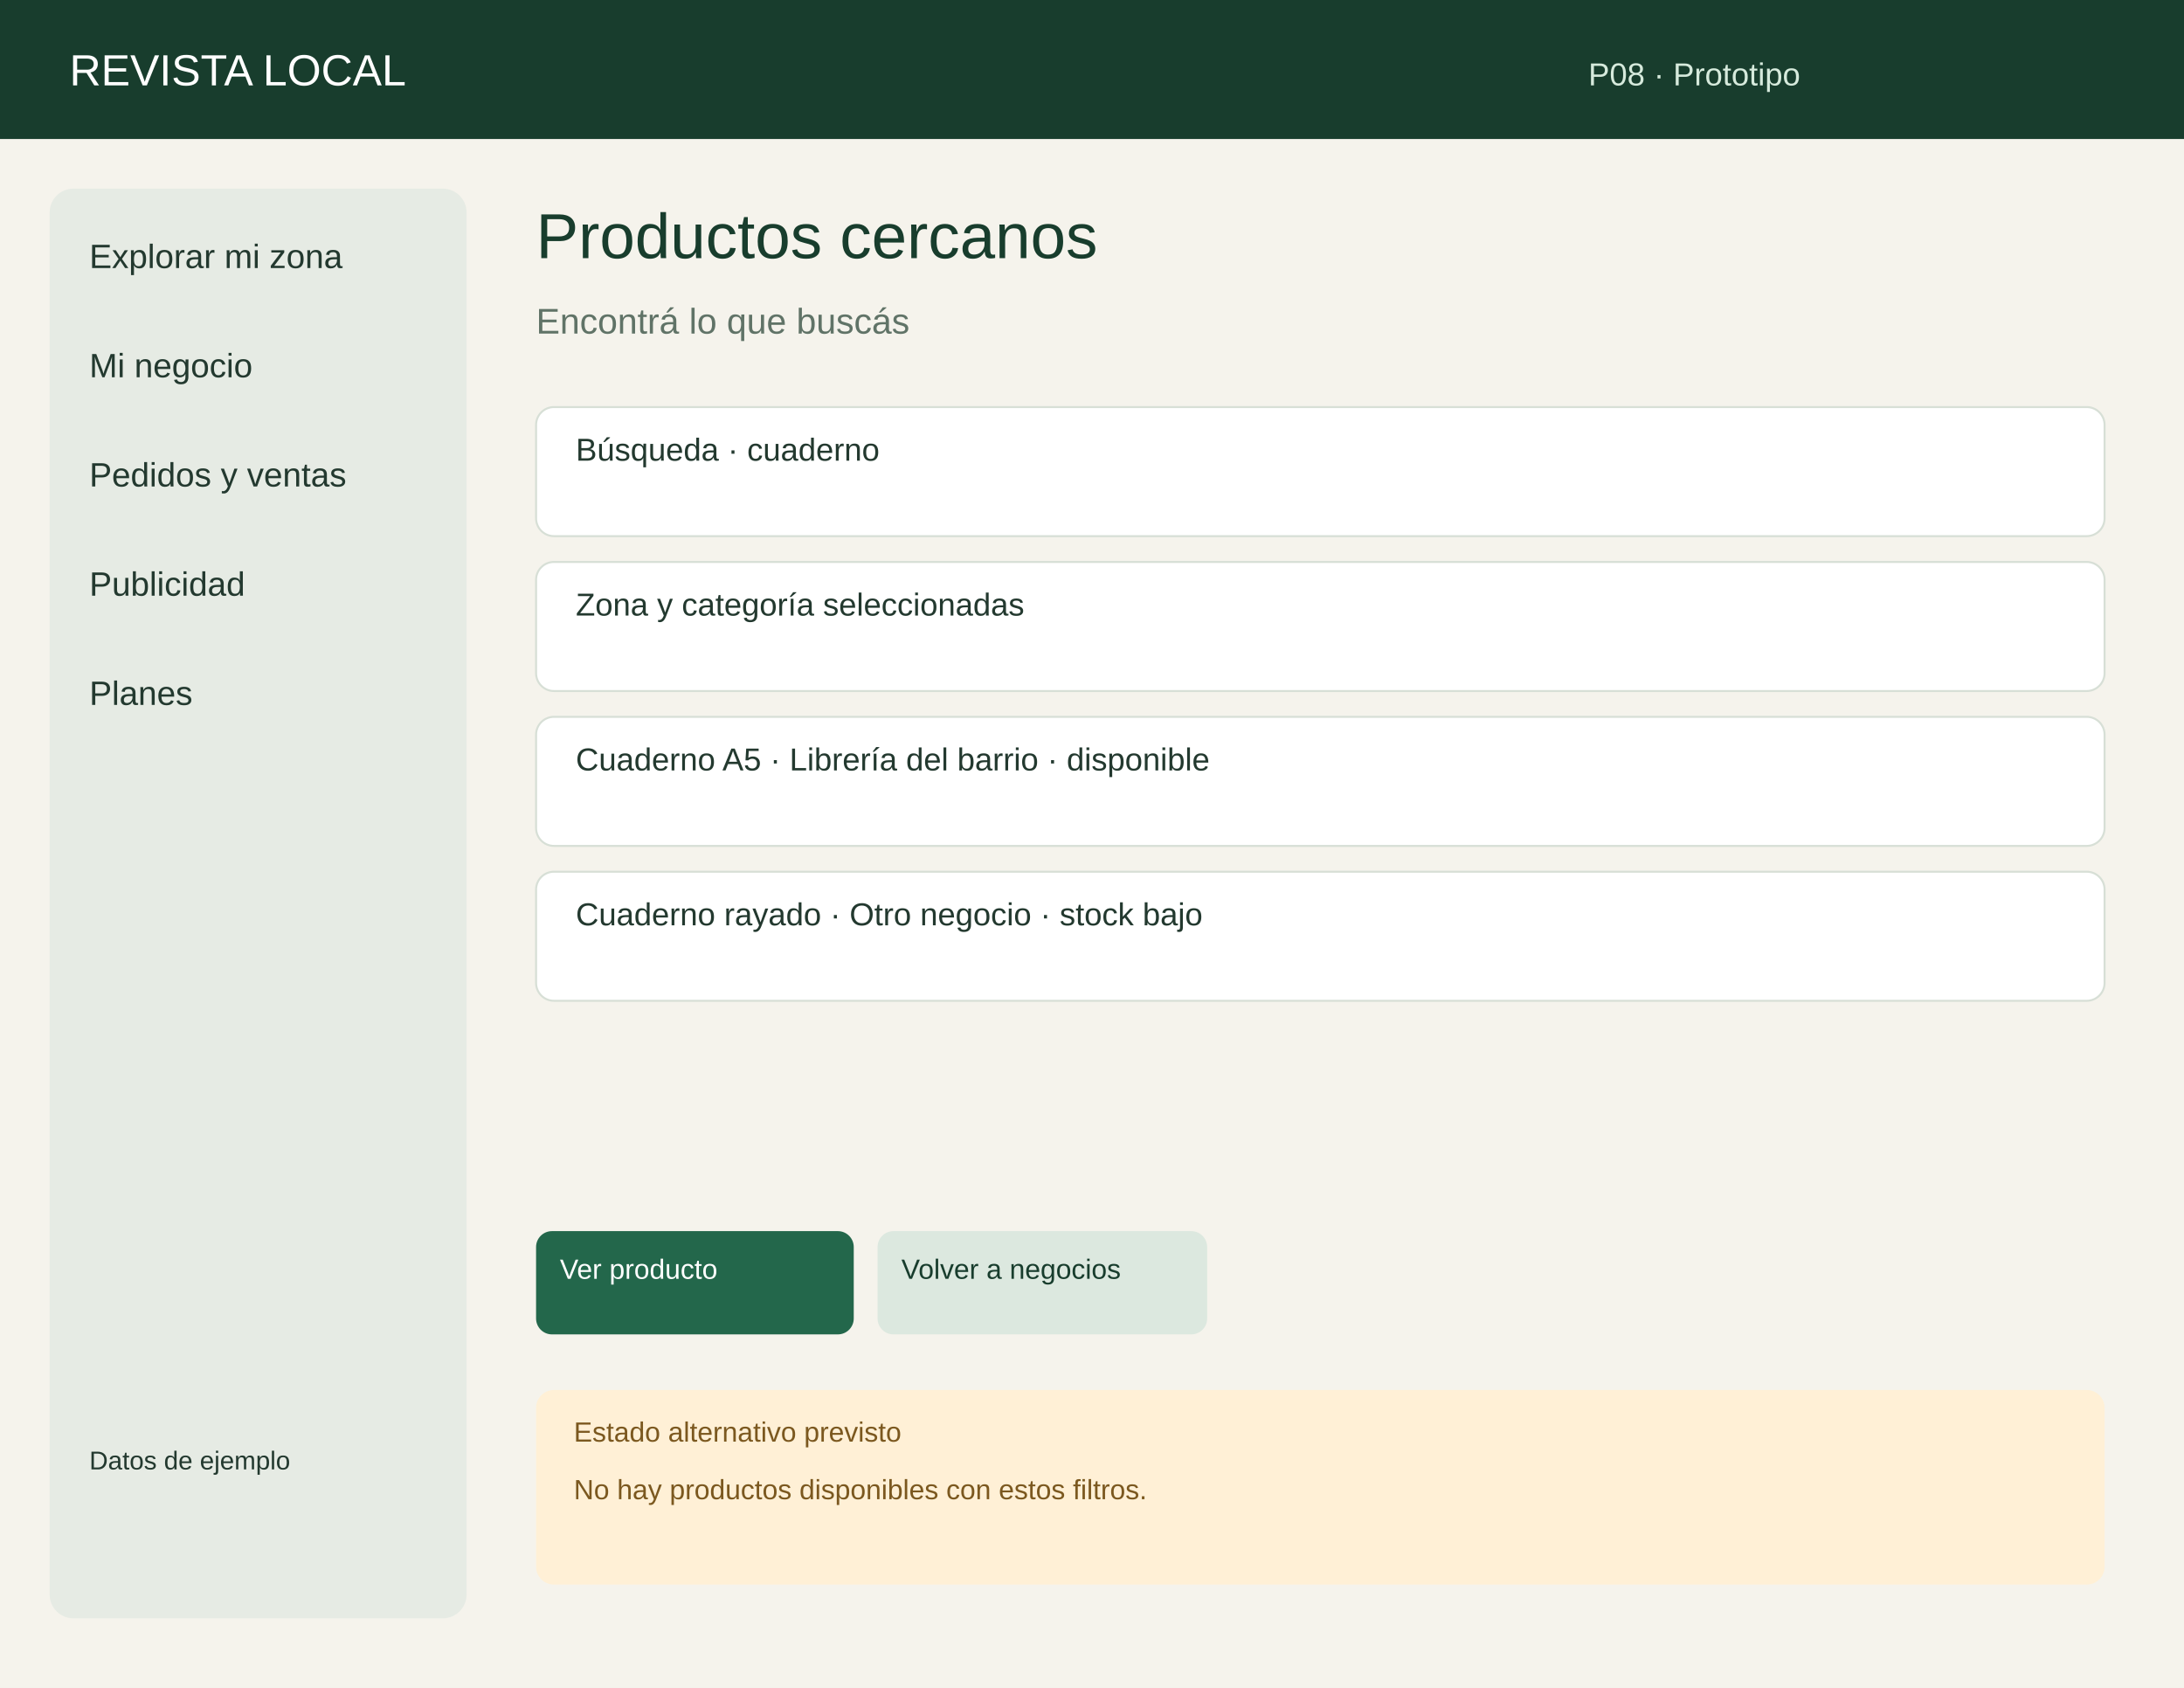
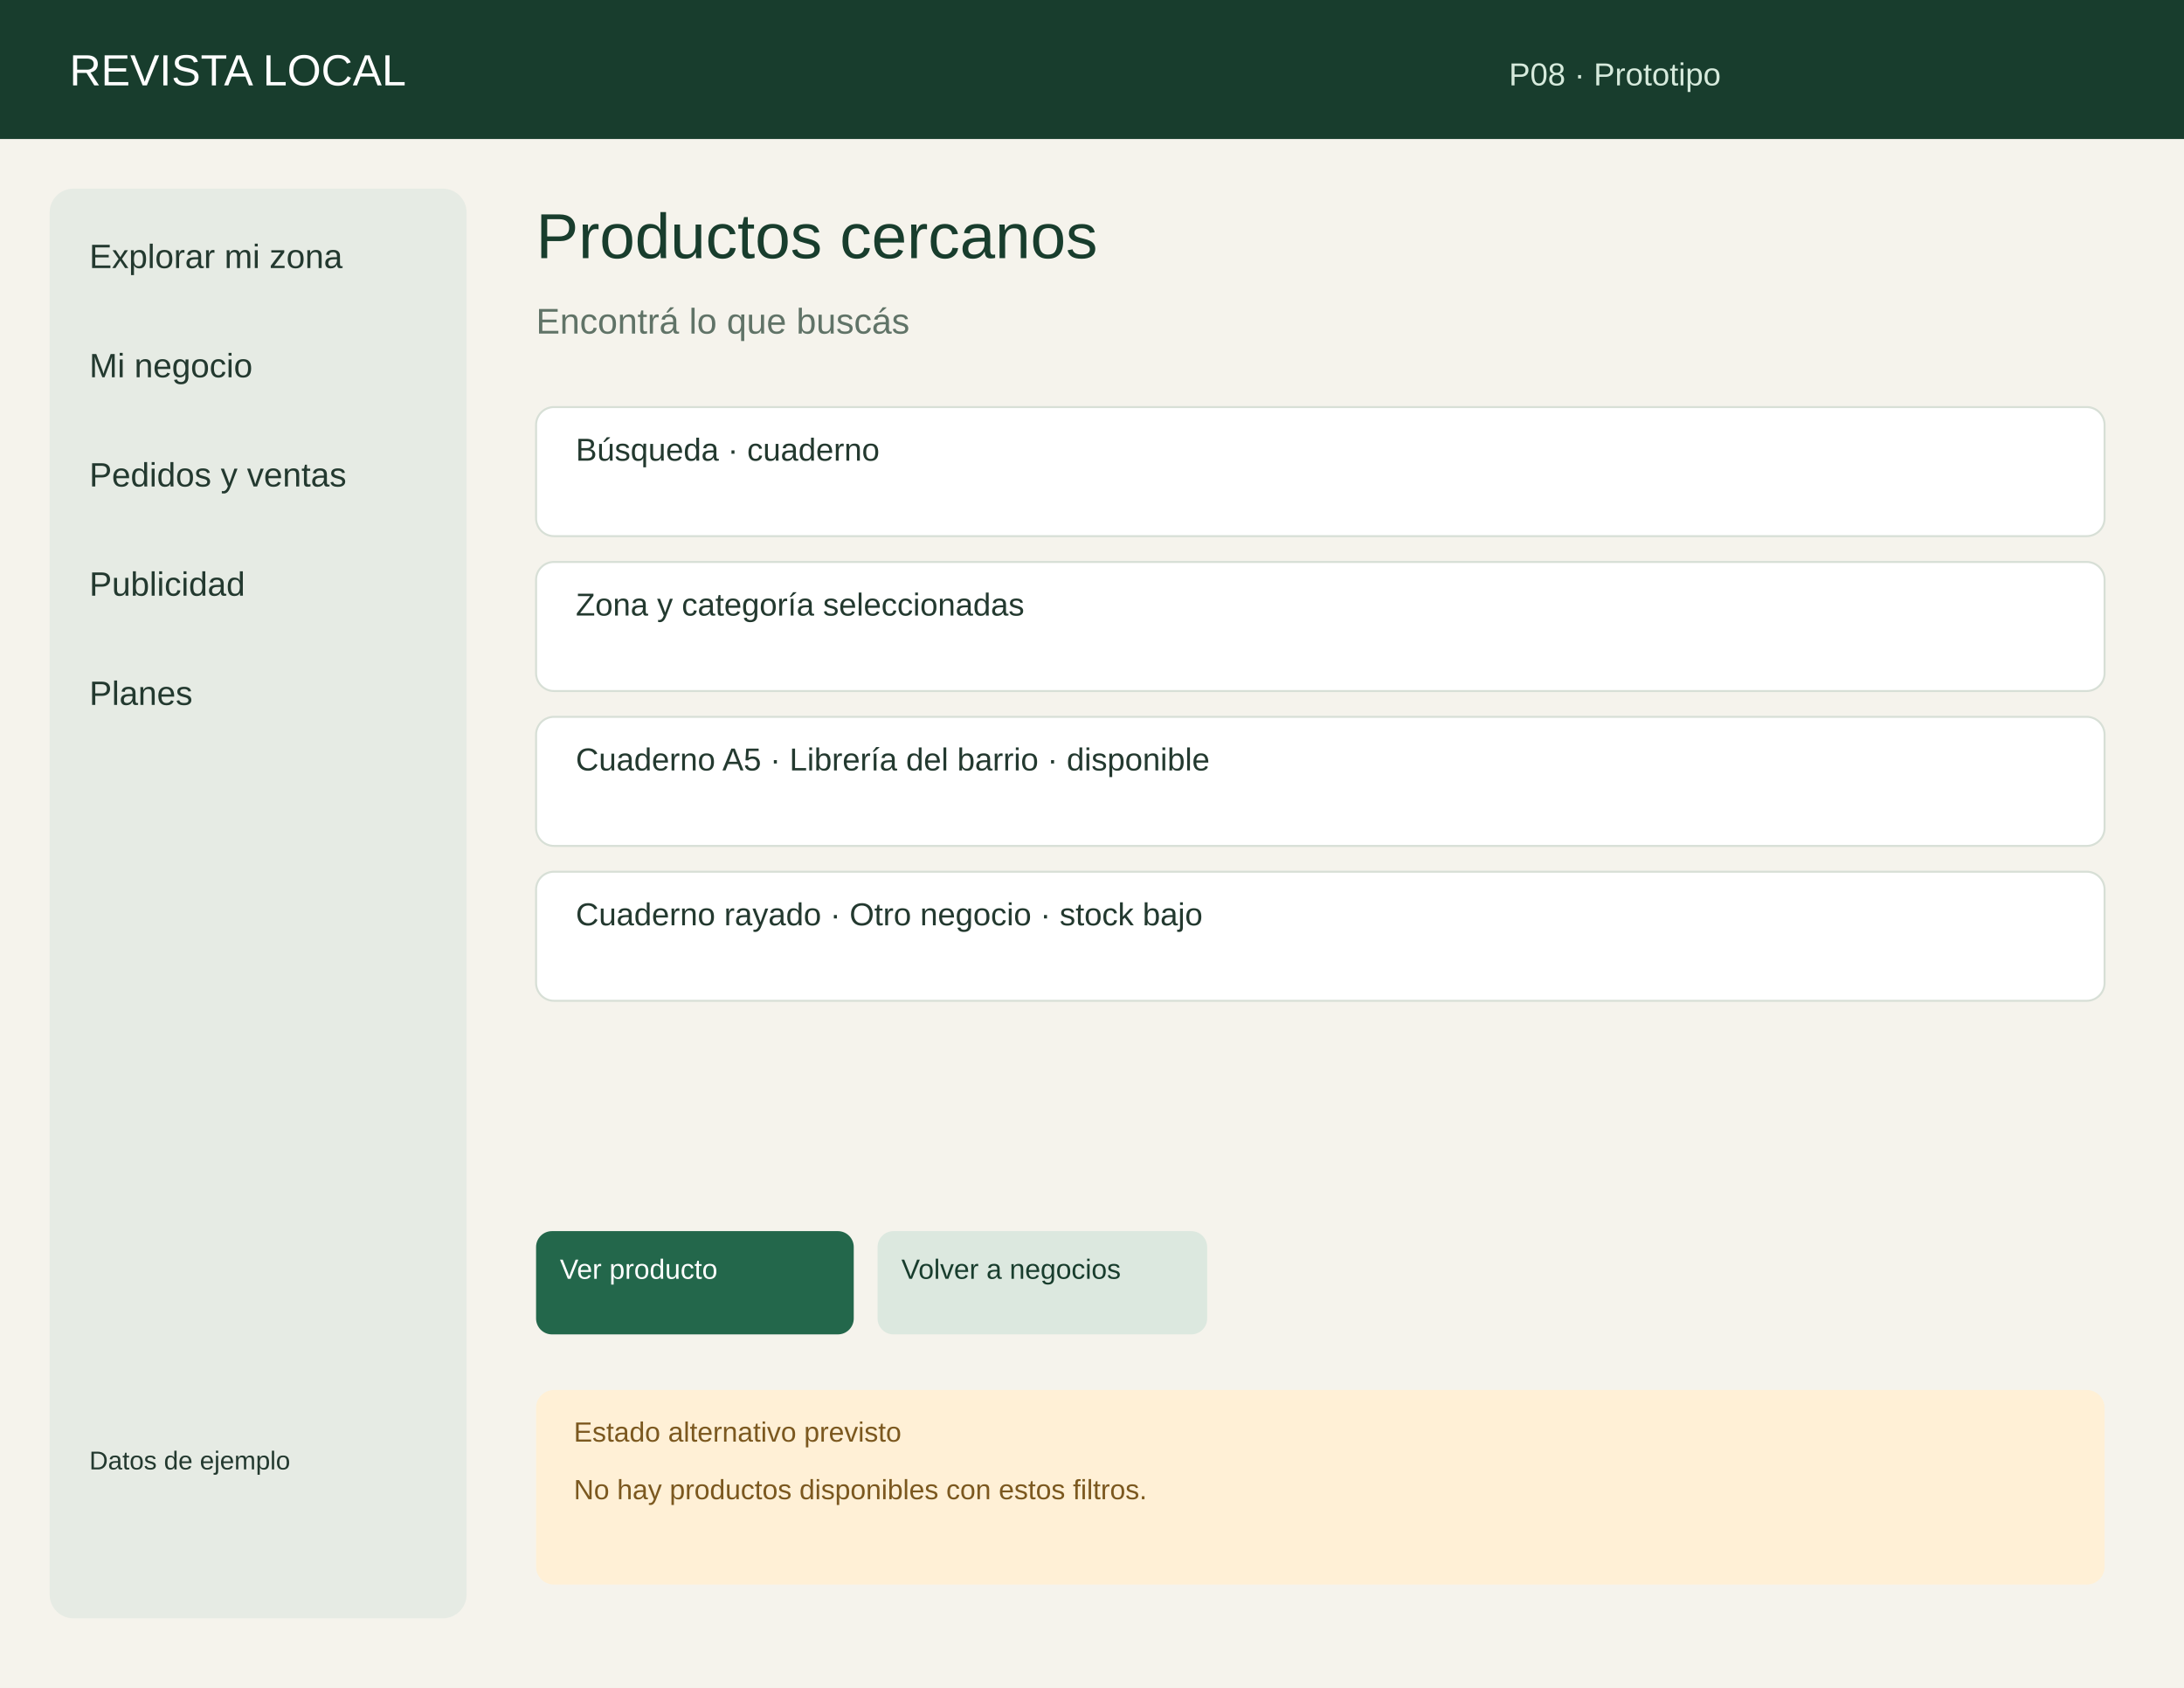
<svg xmlns="http://www.w3.org/2000/svg" width="1100" height="850" viewBox="0 0 1100 850">
  <rect width="1100" height="850" fill="#f5f3ec" />
  <rect x="0" y="0" width="1100" height="70" fill="#183d2d" />
  <text x="35" y="43" font-family="Arial" font-size="22" fill="#ffffff">
    <tspan x="35" dy="0">REVISTA LOCAL</tspan>
  </text>
-   <text x="800" y="43" font-family="Arial" font-size="16" fill="#d6eadc">
-     <tspan x="800" dy="0">P08 · Prototipo</tspan>
+   <text x="760" y="43" font-family="Arial" font-size="16" fill="#d6eadc">
+     <tspan x="760" dy="0">P08 · Prototipo</tspan>
  </text>
  <rect x="25" y="95" width="210" height="720" rx="12" fill="#e6ebe4" />
  <text x="45" y="135" font-family="Arial" font-size="17" fill="#23392f">
    <tspan x="45" dy="0">Explorar mi zona</tspan>
  </text>
  <text x="45" y="190" font-family="Arial" font-size="17" fill="#23392f">
    <tspan x="45" dy="0">Mi negocio</tspan>
  </text>
  <text x="45" y="245" font-family="Arial" font-size="17" fill="#23392f">
    <tspan x="45" dy="0">Pedidos y ventas</tspan>
  </text>
  <text x="45" y="300" font-family="Arial" font-size="17" fill="#23392f">
    <tspan x="45" dy="0">Publicidad</tspan>
  </text>
  <text x="45" y="355" font-family="Arial" font-size="17" fill="#23392f">
    <tspan x="45" dy="0">Planes</tspan>
  </text>
  <text x="45" y="740" font-family="Arial" font-size="13" fill="#23392f">
    <tspan x="45" dy="0">Datos de ejemplo</tspan>
  </text>
  <text x="270" y="130" font-family="Arial" font-size="32" fill="#183d2d">
    <tspan x="270" dy="0">Productos cercanos</tspan>
  </text>
  <text x="270" y="168" font-family="Arial" font-size="18" fill="#607367">
    <tspan x="270" dy="0">Encontrá lo que buscás</tspan>
  </text>
  <rect x="270" y="205" width="790" height="65" rx="9" fill="white" stroke="#d7dfd6" />
  <text x="290" y="232" font-family="Arial" font-size="16" fill="#23392f">
    <tspan x="290" dy="0">Búsqueda · cuaderno</tspan>
  </text>
  <rect x="270" y="283" width="790" height="65" rx="9" fill="white" stroke="#d7dfd6" />
  <text x="290" y="310" font-family="Arial" font-size="16" fill="#23392f">
    <tspan x="290" dy="0">Zona y categoría seleccionadas</tspan>
  </text>
  <rect x="270" y="361" width="790" height="65" rx="9" fill="white" stroke="#d7dfd6" />
  <text x="290" y="388" font-family="Arial" font-size="16" fill="#23392f">
    <tspan x="290" dy="0">Cuaderno A5 · Librería del barrio · disponible</tspan>
  </text>
  <rect x="270" y="439" width="790" height="65" rx="9" fill="white" stroke="#d7dfd6" />
  <text x="290" y="466" font-family="Arial" font-size="16" fill="#23392f">
    <tspan x="290" dy="0">Cuaderno rayado · Otro negocio · stock bajo</tspan>
  </text>
  <a href="index.html#P09">
    <rect x="270" y="620" width="160" height="52" rx="8" fill="#23674b" />
    <text x="282" y="644" font-family="Arial" font-size="14" fill="white">
      <tspan x="282" dy="0">Ver producto</tspan>
    </text>
  </a>
  <a href="index.html#P07">
    <rect x="442" y="620" width="166" height="52" rx="8" fill="#dce8df" />
    <text x="454" y="644" font-family="Arial" font-size="14" fill="#183d2d">
      <tspan x="454" dy="0">Volver a negocios</tspan>
    </text>
  </a>
  <rect x="270" y="700" width="790" height="98" rx="9" fill="#fff0d6" />
  <text x="289" y="726" font-family="Arial" font-size="14" fill="#7b581f">
    <tspan x="289" dy="0">Estado alternativo previsto</tspan>
  </text>
  <text x="289" y="755" font-family="Arial" font-size="14" fill="#7b581f">
    <tspan x="289" dy="0">No hay productos disponibles con estos filtros.</tspan>
  </text>
</svg>
